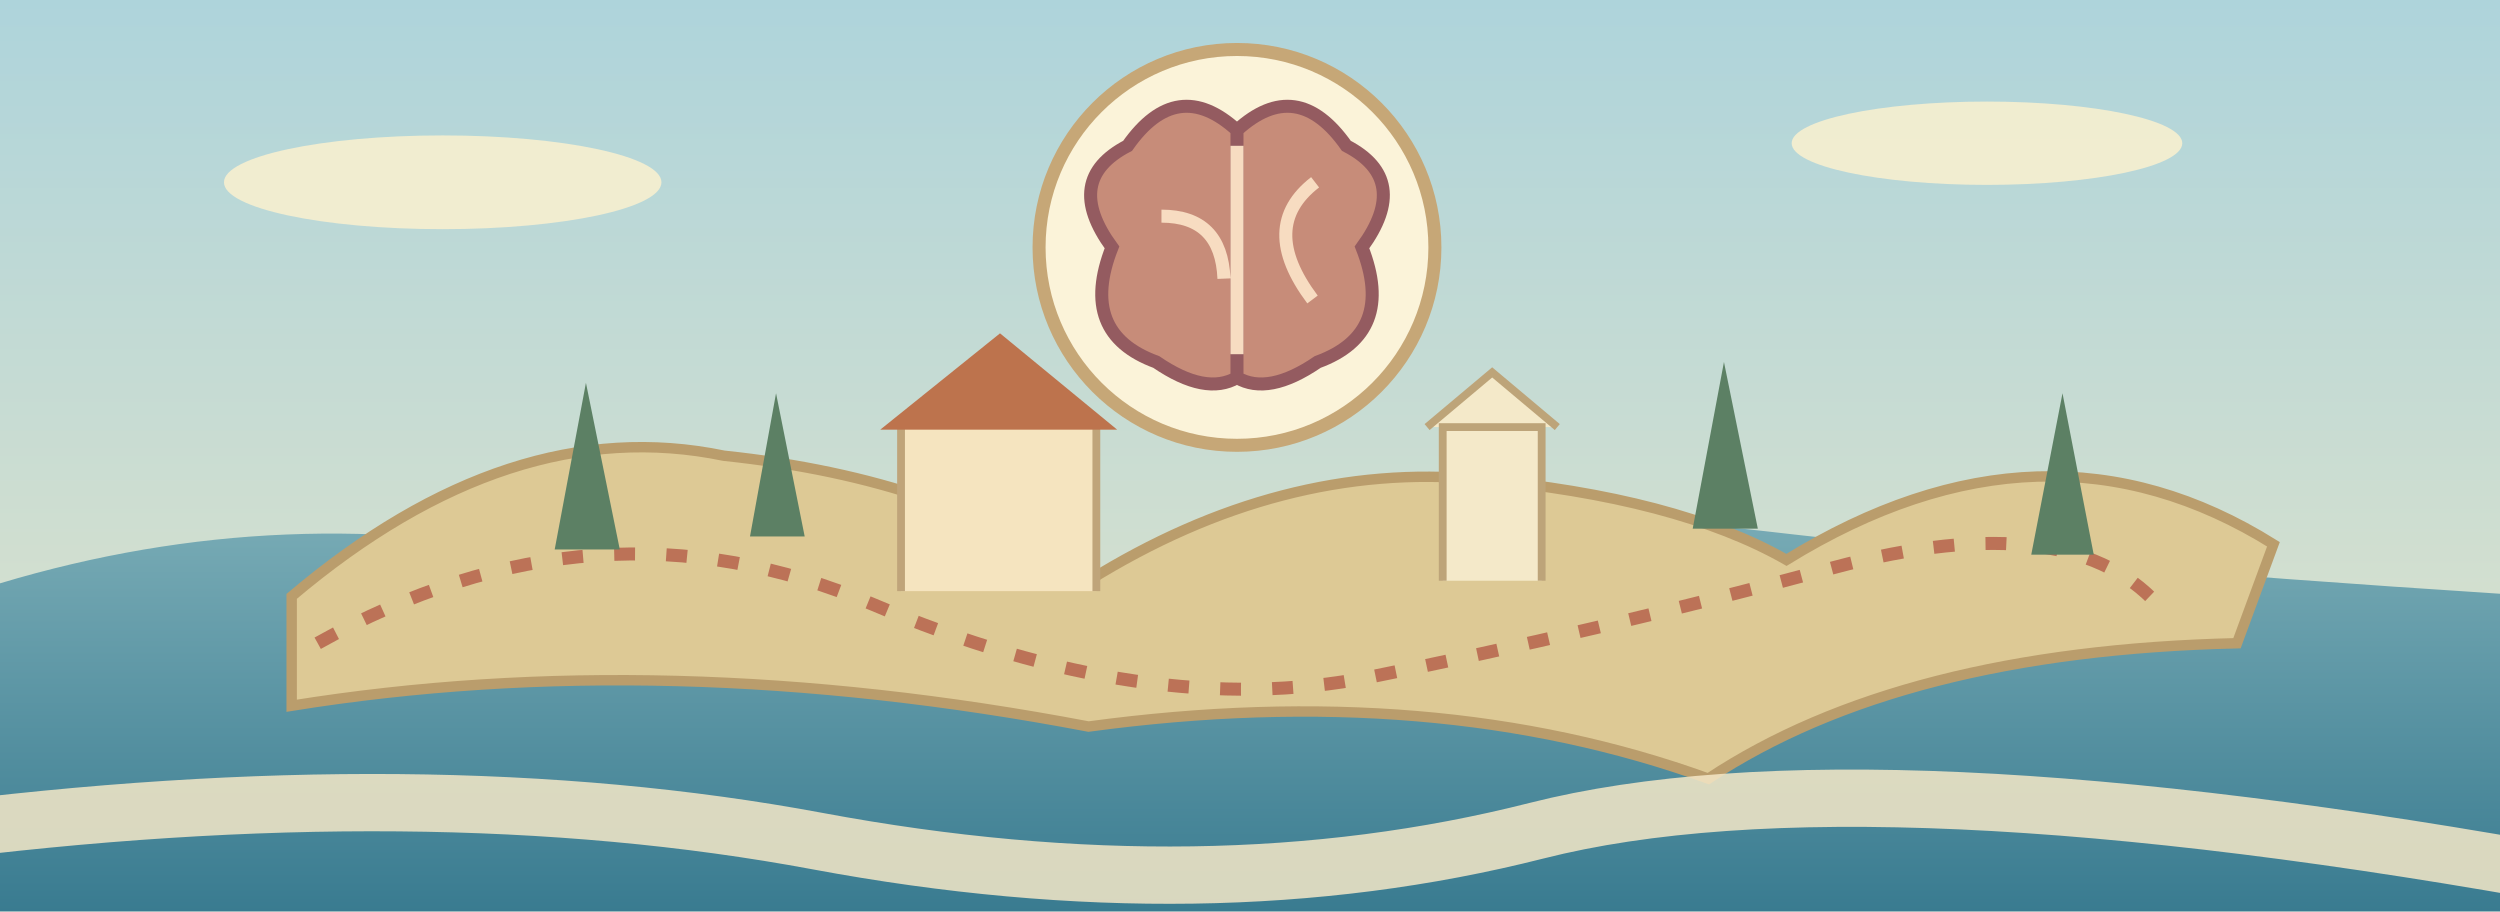
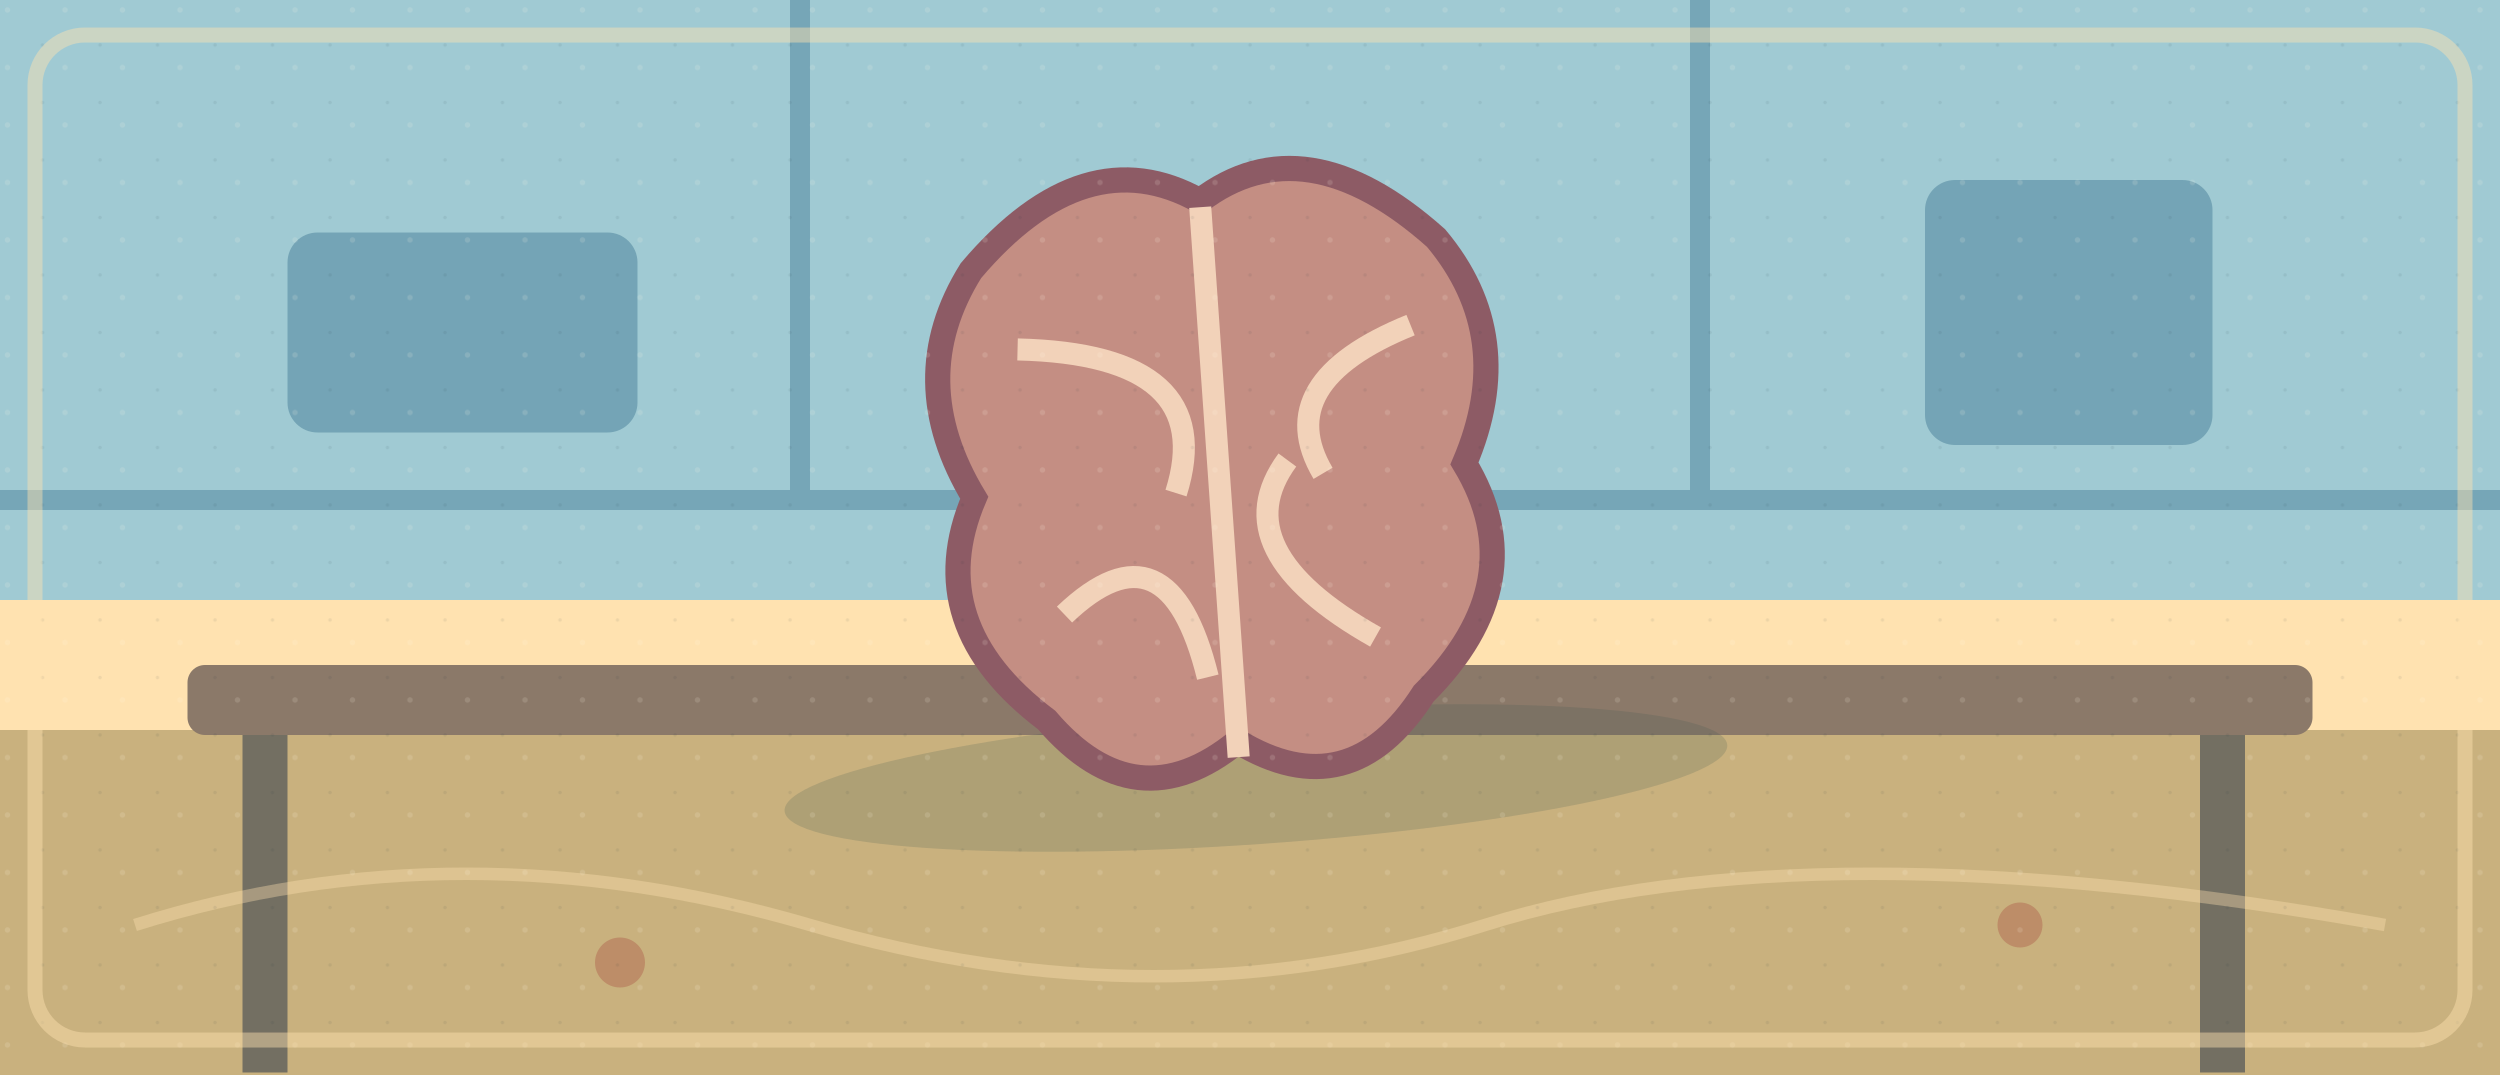
- <svg xmlns="http://www.w3.org/2000/svg" viewBox="0 0 960 350" role="img" aria-label="Original illustrated learning map">
+ <svg xmlns="http://www.w3.org/2000/svg" viewBox="0 0 1000 430" role="img" aria-label="Decision making Working Memory: unique illustrated lab scene">
  <defs>
-     <linearGradient id="sky" x2="0" y2="1">
-       <stop stop-color="#aed4db" />
-       <stop offset="1" stop-color="#e6e5c9" />
-     </linearGradient>
-     <linearGradient id="water" x2="0" y2="1">
-       <stop stop-color="#78abb5" />
-       <stop offset="1" stop-color="#397b90" />
-     </linearGradient>
+     <pattern id="grain" width="23" height="23" patternUnits="userSpaceOnUse">
+       <circle cx="3" cy="4" r="1.1" fill="#fff8e8" opacity=".35" />
+       <circle cx="17" cy="18" r=".7" fill="#172d35" opacity=".18" />
+     </pattern>
  </defs>
-   <rect width="960" height="350" fill="url(#sky)" />
-   <g fill="#fff2ce" opacity=".8">
-     <ellipse cx="170" cy="70" rx="84" ry="18" />
-     <ellipse cx="763" cy="55" rx="75" ry="16" />
+   <rect width="1000" height="430" fill="#ffe2b0" />
+   <path d="M0 0H1000V240H0Z" fill="#a0cad3" />
+   <g stroke="#326c89" opacity=".38" stroke-width="8">
+     <path d="M0 200h1000M320 0v200M680 0v200" />
  </g>
-   <path d="M0 224q110-33 220-9t228 0t230-11t282 24v122H0Z" fill="url(#water)" />
-   <path d="M112 229q84-71 166-54 86 9 140 48 74-46 150-39t118 31q99-61 187-6l-14 38q-129 3-203 52-105-38-238-20-163-31-306-8Z" fill="#ddc995" stroke="#ba9d6c" stroke-width="4" />
-   <path d="M122 247Q229 187 335 232t191 28t178-42t127 17" fill="none" stroke="#bc7257" stroke-width="5" stroke-dasharray="8 12" />
-   <g fill="#5c8064">
-     <path d="m213 211 12-64 13 64ZM288 206l10-55 11 55ZM650 203l12-64 13 64ZM780 213l12-62 12 62Z" />
+   <rect y="292" width="1000" height="138" fill="#c9b17e" />
+   <rect x="75" y="266" width="850" height="28" rx="7" fill="#8b7969" />
+   <rect x="97" y="294" width="18" height="135" fill="#736f62" />
+   <rect x="880" y="294" width="18" height="135" fill="#736f62" />
+   <g fill="#326c89" opacity=".4">
+     <rect x="115" y="93" width="140" height="80" rx="12" />
+     <rect x="770" y="72" width="115" height="106" rx="12" />
  </g>
-   <path d="M346 227v-63l38-29 37 29v63" fill="#f5e4bf" stroke="#bfa47a" stroke-width="3" />
-   <path d="m338 165 46-37 45 37" fill="#bd734d" />
-   <path d="M554 223v-59h38v59m-44-59 25-21 25 21" fill="#f4e9c9" stroke="#bda479" stroke-width="3" />
-   <g transform="translate(475 95)">
-     <circle r="76" fill="#fbf3d9" stroke="#c6a777" stroke-width="5" />
-     <path d="M0 50v-95Q-23-66-42-39-67-26-48 0-61 33-31 44-12 57 0 50Zm0 0v-95Q23-66 42-39 67-26 48 0 61 33 31 44 12 57 0 50Z" fill="#c78c79" stroke="#945b60" stroke-width="5" />
-     <path d="M0-39v80M-29-12q23 0 24 24M30-25Q8-8 29 20" stroke="#f7dcc1" fill="none" stroke-width="5" />
+   <g transform="translate(488 196) rotate(-4) scale(1.26)">
+     <ellipse cx="5" cy="92" rx="150" ry="21" fill="#3b554e" opacity=".19" />
+     <path d="M0-92Q-35-115-74-75-98-42-78-3-98 36-60 69-34 104 0 80Q34 104 60 69 98 36 78-3 98-42 74-75 35-115 0-92Z" fill="#c48e83" stroke="#8d5b65" stroke-width="8" />
+     <path d="M0-90V85M-61-49q64 6 47 49M-52 36q35-29 44 23M64-48q-46 15-31 45M46 50q-47-31-24-58" fill="none" stroke="#f2d2b9" stroke-width="7" />
  </g>
-   <path d="M-30 320q194-25 344 3t276-4t400 18" fill="none" stroke="#f5e7c7" stroke-width="22" opacity=".85" />
+   <g opacity=".37">
+     <path d="M54 370q130-41 270 0t270 0t360 0" stroke="#ffe2b0" stroke-width="5" fill="none" />
+     <circle cx="248" cy="385" r="10" fill="#a85041" />
+     <circle cx="808" cy="370" r="9" fill="#a85041" />
+   </g>
+   <rect width="1000" height="430" fill="url(#grain)" opacity=".4" />
+   <rect x="14" y="14" width="972" height="402" rx="20" fill="none" stroke="#ffe2b0" stroke-width="6" opacity=".45" />
</svg>
